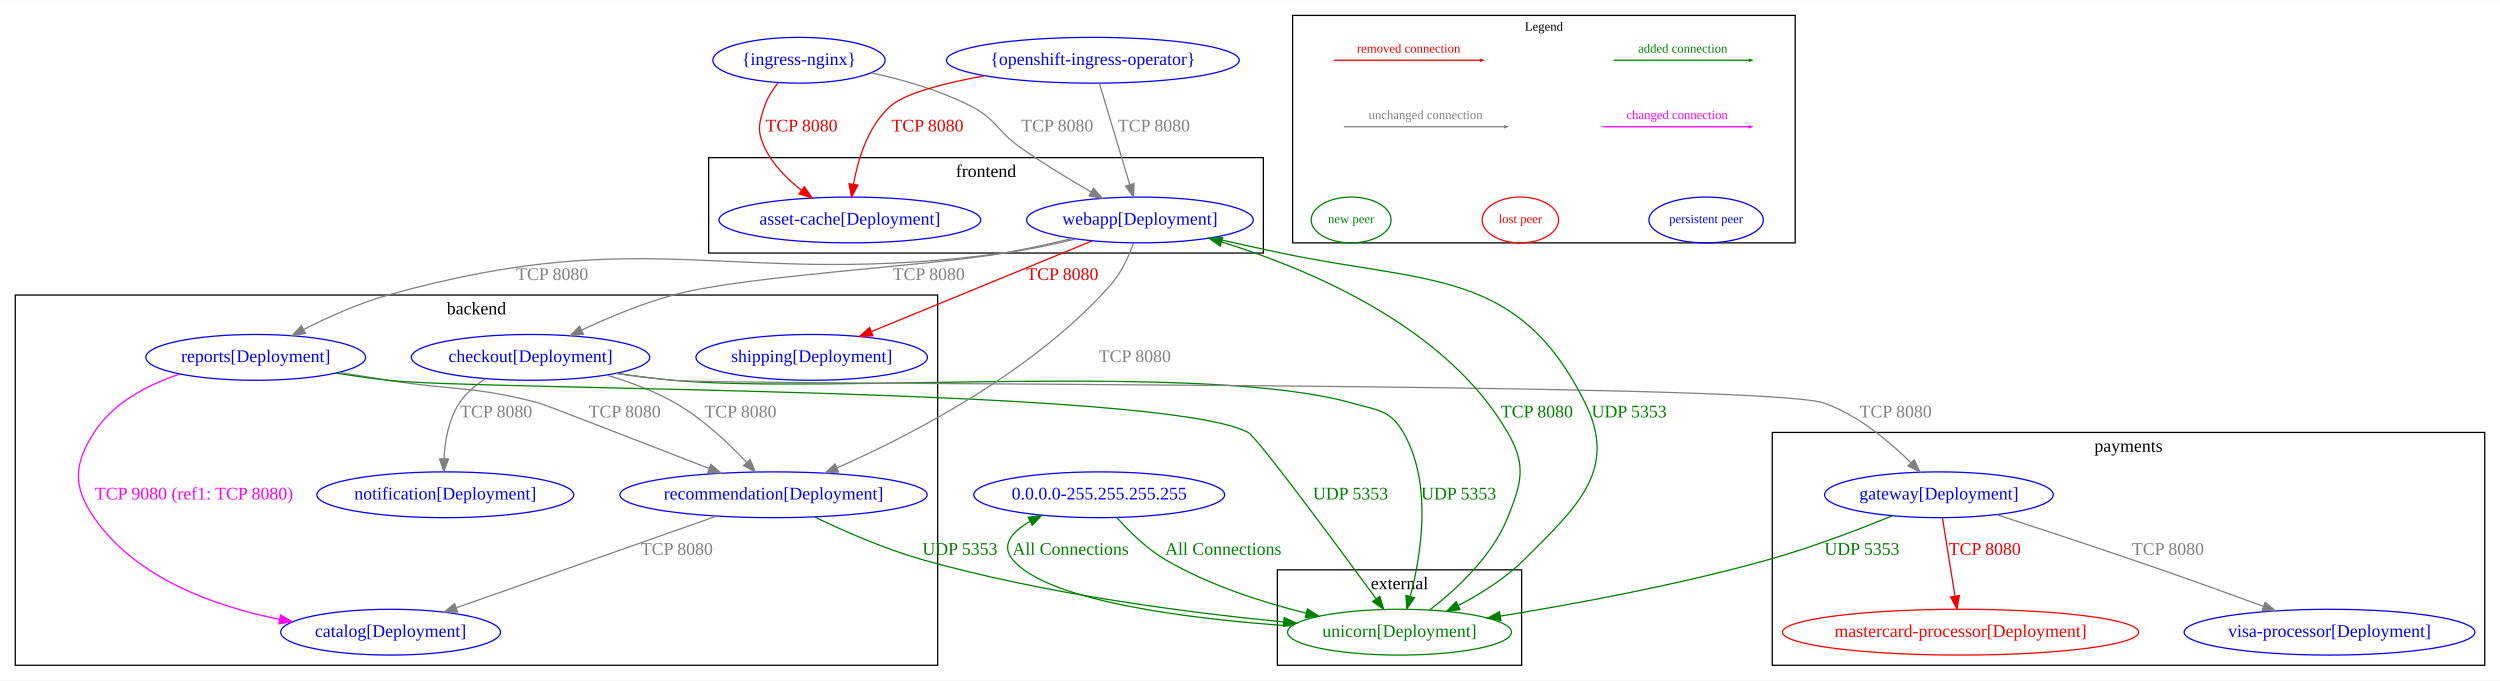
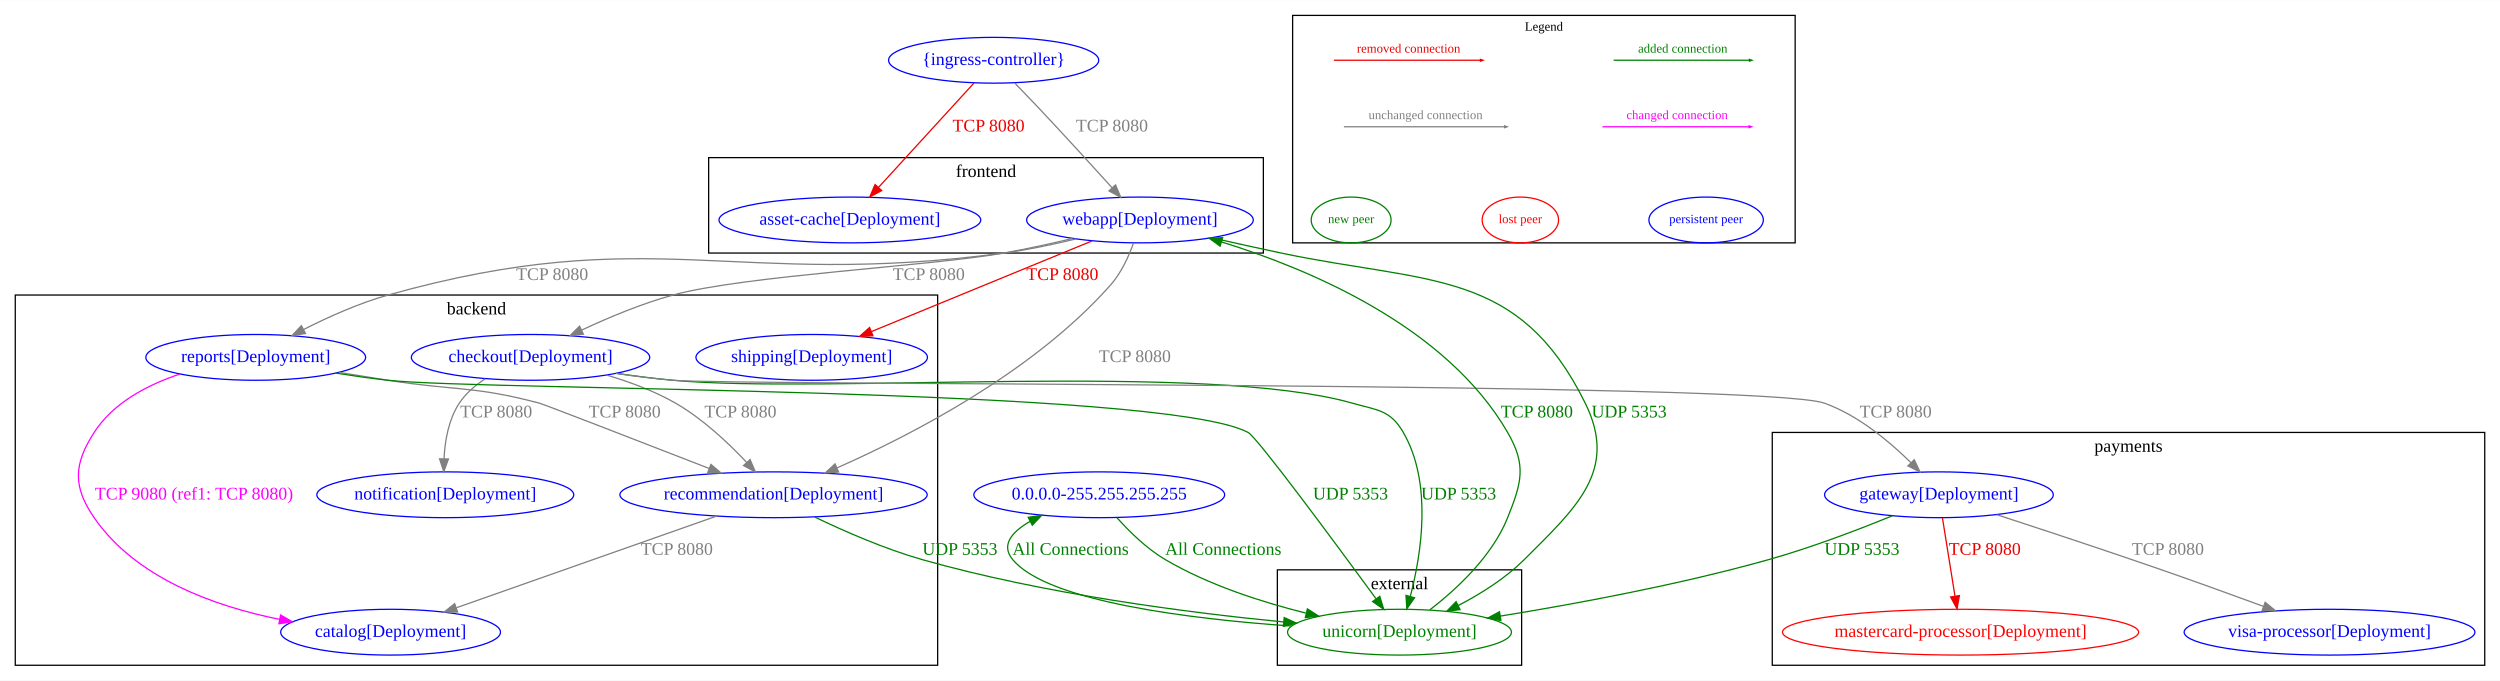
<svg xmlns="http://www.w3.org/2000/svg" width="1965pt" height="535pt" viewBox="0.00 0.00 1965.00 534.79">
  <g id="graph0" class="graph" transform="scale(1 1) rotate(0) translate(4 530.79)">
    <polygon fill="white" stroke="transparent" points="-4,4 -4,-530.79 1961,-530.79 1961,4 -4,4" />
    <g id="clust1" class="cluster">
      <polygon fill="none" stroke="black" points="8,-8 8,-299 733,-299 733,-8 8,-8" />
      <text text-anchor="middle" x="370.5" y="-283.8" font-family="Times New Roman,serif" font-size="14.00">backend</text>
    </g>
+     <g id="clust2" class="cluster">
+       <polygon fill="none" stroke="black" points="1000,-8 1000,-83 1192,-83 1192,-8 1000,-8" />
+       <text text-anchor="middle" x="1096" y="-67.8" font-family="Times New Roman,serif" font-size="14.00">external</text>
+     </g>
+     <g id="clust3" class="cluster">
+       <polygon fill="none" stroke="black" points="553,-332 553,-407 989,-407 989,-332 553,-332" />
+       <text text-anchor="middle" x="771" y="-391.8" font-family="Times New Roman,serif" font-size="14.00">frontend</text>
+     </g>
+     <g id="clust4" class="cluster">
+       <polygon fill="none" stroke="black" points="1389,-8 1389,-191 1949,-191 1949,-8 1389,-8" />
+       <text text-anchor="middle" x="1669" y="-175.8" font-family="Times New Roman,serif" font-size="14.00">payments</text>
+     </g>
    <g id="clust5" class="cluster">
      <polygon fill="none" stroke="black" points="1012,-340 1012,-518.79 1407,-518.79 1407,-340 1012,-340" />
      <text text-anchor="middle" x="1209.5" y="-506.79" font-family="Times New Roman,serif" font-size="10.00">Legend</text>
-     </g>
-     <g id="clust4" class="cluster">
-       <polygon fill="none" stroke="black" points="1389,-8 1389,-191 1949,-191 1949,-8 1389,-8" />
-       <text text-anchor="middle" x="1669" y="-175.8" font-family="Times New Roman,serif" font-size="14.00">payments</text>
-     </g>
-     <g id="clust2" class="cluster">
-       <polygon fill="none" stroke="black" points="1000,-8 1000,-83 1192,-83 1192,-8 1000,-8" />
-       <text text-anchor="middle" x="1096" y="-67.8" font-family="Times New Roman,serif" font-size="14.00">external</text>
-     </g>
-     <g id="clust3" class="cluster">
-       <polygon fill="none" stroke="black" points="553,-332 553,-407 989,-407 989,-332 553,-332" />
-       <text text-anchor="middle" x="771" y="-391.8" font-family="Times New Roman,serif" font-size="14.00">frontend</text>
    </g>
    <g id="node1" class="node">
      <ellipse fill="none" stroke="blue" cx="303" cy="-34" rx="86.38" ry="18" />
      <text text-anchor="middle" x="303" y="-30.3" font-family="Times New Roman,serif" font-size="14.00" fill="blue">catalog[Deployment]</text>
    </g>
    <g id="node2" class="node">
      <ellipse fill="none" stroke="blue" cx="413" cy="-250" rx="93.68" ry="18" />
      <text text-anchor="middle" x="413" y="-246.3" font-family="Times New Roman,serif" font-size="14.00" fill="blue">checkout[Deployment]</text>
    </g>
    <g id="node3" class="node">
      <ellipse fill="none" stroke="blue" cx="346" cy="-142" rx="100.98" ry="18" />
      <text text-anchor="middle" x="346" y="-138.3" font-family="Times New Roman,serif" font-size="14.00" fill="blue">notification[Deployment]</text>
    </g>
    <g id="edge2" class="edge">
      <path fill="none" stroke="grey" d="M377.44,-233.16C369.6,-228.1 362.11,-221.75 357,-214 348.57,-201.22 345.7,-184.38 344.99,-170.3" />
      <polygon fill="grey" stroke="grey" points="348.49,-170.13 344.81,-160.19 341.49,-170.25 348.49,-170.13" />
      <text text-anchor="middle" x="386" y="-202.8" font-family="Times New Roman,serif" font-size="14.00" fill="grey">TCP 8080</text>
    </g>
    <g id="node4" class="node">
      <ellipse fill="none" stroke="blue" cx="604" cy="-142" rx="120.78" ry="18" />
      <text text-anchor="middle" x="604" y="-138.3" font-family="Times New Roman,serif" font-size="14.00" fill="blue">recommendation[Deployment]</text>
    </g>
    <g id="edge3" class="edge">
      <path fill="none" stroke="grey" d="M472.78,-236.08C490.9,-230.75 510.39,-223.54 527,-214 548.21,-201.81 568.4,-182.83 582.78,-167.55" />
      <polygon fill="grey" stroke="grey" points="585.56,-169.69 589.74,-159.96 580.4,-164.96 585.56,-169.69" />
      <text text-anchor="middle" x="578" y="-202.8" font-family="Times New Roman,serif" font-size="14.00" fill="grey">TCP 8080</text>
    </g>
    <g id="node7" class="node">
      <ellipse fill="none" stroke="#008000" cx="1096" cy="-34" rx="87.99" ry="18" />
      <text text-anchor="middle" x="1096" y="-30.3" font-family="Times New Roman,serif" font-size="14.00" fill="#008000">unicorn[Deployment]</text>
    </g>
    <g id="edge4" class="edge">
      <path fill="none" stroke="#008000" d="M480.36,-237.47C495.04,-235.33 510.51,-233.34 525,-232 643.23,-221.07 944.82,-246.56 1059,-214 1078.72,-208.38 1088.73,-208.75 1099,-191 1122.13,-151.01 1113.11,-95.07 1104.51,-62.18" />
      <polygon fill="#008000" stroke="#008000" points="1107.83,-61.05 1101.78,-52.36 1101.09,-62.93 1107.83,-61.05" />
      <text text-anchor="middle" x="1142.5" y="-138.3" font-family="Times New Roman,serif" font-size="14.00" fill="#008000">UDP 5353</text>
    </g>
    <g id="node10" class="node">
      <ellipse fill="none" stroke="blue" cx="1520" cy="-142" rx="89.88" ry="18" />
      <text text-anchor="middle" x="1520" y="-138.3" font-family="Times New Roman,serif" font-size="14.00" fill="blue">gateway[Deployment]</text>
    </g>
    <g id="edge5" class="edge">
      <path fill="none" stroke="grey" d="M480.05,-237.36C494.81,-235.21 510.4,-233.25 525,-232 575.11,-227.72 1382.66,-230.96 1430,-214 1456.48,-204.51 1481.16,-183.86 1497.95,-167.26" />
      <polygon fill="grey" stroke="grey" points="1500.59,-169.56 1505.09,-159.97 1495.59,-164.67 1500.59,-169.56" />
      <text text-anchor="middle" x="1486" y="-202.8" font-family="Times New Roman,serif" font-size="14.00" fill="grey">TCP 8080</text>
    </g>
    <g id="edge6" class="edge">
      <path fill="none" stroke="grey" d="M559.26,-125.25C504.61,-106 412.35,-73.51 354.71,-53.21" />
      <polygon fill="grey" stroke="grey" points="355.66,-49.83 345.07,-49.81 353.34,-56.44 355.66,-49.83" />
      <text text-anchor="middle" x="528" y="-94.8" font-family="Times New Roman,serif" font-size="14.00" fill="grey">TCP 8080</text>
    </g>
    <g id="edge7" class="edge">
      <path fill="none" stroke="#008000" d="M636.47,-124.46C659.5,-113.39 691.46,-99.37 721,-91 815.86,-64.13 928.08,-49.53 1004.88,-42.04" />
      <polygon fill="#008000" stroke="#008000" points="1005.38,-45.51 1015.01,-41.08 1004.72,-38.54 1005.38,-45.51" />
      <text text-anchor="middle" x="750.5" y="-94.8" font-family="Times New Roman,serif" font-size="14.00" fill="#008000">UDP 5353</text>
    </g>
    <g id="node5" class="node">
      <ellipse fill="none" stroke="blue" cx="197" cy="-250" rx="86.38" ry="18" />
      <text text-anchor="middle" x="197" y="-246.3" font-family="Times New Roman,serif" font-size="14.00" fill="blue">reports[Deployment]</text>
    </g>
    <g id="edge8" class="edge">
      <path fill="none" stroke="magenta" d="M137.24,-236.83C111.99,-228.41 85,-214.35 70,-191 53.9,-165.95 53.11,-148.53 70,-124 102.64,-76.59 164.21,-54.42 215.86,-44.06" />
      <polygon fill="magenta" stroke="magenta" points="216.54,-47.49 225.72,-42.2 215.24,-40.61 216.54,-47.49" />
      <text text-anchor="middle" x="148.5" y="-138.3" font-family="Times New Roman,serif" font-size="14.00" fill="magenta">TCP 9080 (ref1: TCP 8080)</text>
    </g>
    <g id="edge9" class="edge">
      <path fill="none" stroke="grey" d="M262.45,-238.18C275.23,-236.1 288.53,-233.96 301,-232 353.84,-223.69 368.3,-227.71 420,-214 423.44,-213.09 500.24,-183.33 553.52,-162.63" />
      <polygon fill="grey" stroke="grey" points="554.79,-165.89 562.84,-159.01 552.25,-159.37 554.79,-165.89" />
      <text text-anchor="middle" x="487" y="-202.8" font-family="Times New Roman,serif" font-size="14.00" fill="grey">TCP 8080</text>
    </g>
    <g id="edge10" class="edge">
      <path fill="none" stroke="#008000" d="M260.1,-237.6C273.56,-235.47 287.72,-233.46 301,-232 375.8,-223.77 910.65,-226.51 977,-191 984.11,-187.19 1045.87,-103.59 1077.5,-60.38" />
      <polygon fill="#008000" stroke="#008000" points="1080.5,-62.2 1083.58,-52.06 1074.85,-58.07 1080.5,-62.2" />
      <text text-anchor="middle" x="1057.5" y="-138.3" font-family="Times New Roman,serif" font-size="14.00" fill="#008000">UDP 5353</text>
    </g>
    <g id="node6" class="node">
      <ellipse fill="none" stroke="blue" cx="634" cy="-250" rx="90.98" ry="18" />
      <text text-anchor="middle" x="634" y="-246.3" font-family="Times New Roman,serif" font-size="14.00" fill="blue">shipping[Deployment]</text>
    </g>
    <g id="node9" class="node">
      <ellipse fill="none" stroke="blue" cx="892" cy="-358" rx="89.08" ry="18" />
      <text text-anchor="middle" x="892" y="-354.3" font-family="Times New Roman,serif" font-size="14.00" fill="blue">webapp[Deployment]</text>
    </g>
    <g id="edge12" class="edge">
      <path fill="none" stroke="#008000" d="M1119.9,-51.58C1140.49,-67.45 1168.76,-93.46 1181,-124 1192.08,-151.64 1195.92,-165.23 1181,-191 1132.93,-274.05 1025.85,-319.16 956.4,-340.64" />
      <polygon fill="#008000" stroke="#008000" points="955,-337.4 946.43,-343.64 957.02,-344.11 955,-337.4" />
      <text text-anchor="middle" x="1204" y="-202.8" font-family="Times New Roman,serif" font-size="14.00" fill="#008000">TCP 8080</text>
    </g>
    <g id="node13" class="node">
      <ellipse fill="none" stroke="blue" cx="860" cy="-142" rx="98.58" ry="18" />
      <text text-anchor="middle" x="860" y="-138.3" font-family="Times New Roman,serif" font-size="14.00" fill="blue">0.0.0.0-255.255.255.255</text>
    </g>
    <g id="edge11" class="edge">
      <path fill="none" stroke="#008000" d="M1011.4,-38.8C931.35,-44.38 819.47,-58.01 792,-91 782.36,-102.58 791.43,-112.92 805.74,-121.15" />
      <polygon fill="#008000" stroke="#008000" points="804.18,-124.29 814.67,-125.75 807.38,-118.06 804.18,-124.29" />
      <text text-anchor="middle" x="837.5" y="-94.8" font-family="Times New Roman,serif" font-size="14.00" fill="#008000">All Connections</text>
    </g>
    <g id="node8" class="node">
      <ellipse fill="none" stroke="blue" cx="664" cy="-358" rx="102.88" ry="18" />
      <text text-anchor="middle" x="664" y="-354.3" font-family="Times New Roman,serif" font-size="14.00" fill="blue">asset-cache[Deployment]</text>
    </g>
    <g id="edge13" class="edge">
      <path fill="none" stroke="grey" d="M839.17,-343.48C821.97,-339.39 802.75,-335.16 785,-332 727.66,-321.79 581.19,-314.33 525,-299 500.4,-292.29 474.13,-281.26 453.23,-271.46" />
      <polygon fill="grey" stroke="grey" points="454.55,-268.21 444.02,-267.06 451.54,-274.53 454.55,-268.21" />
      <text text-anchor="middle" x="726" y="-310.8" font-family="Times New Roman,serif" font-size="14.00" fill="grey">TCP 8080</text>
    </g>
    <g id="edge14" class="edge">
      <path fill="none" stroke="grey" d="M886.92,-339.82C883.21,-329.45 877.35,-316.45 869,-307 808.41,-238.46 712.25,-188.91 653.94,-163.17" />
      <polygon fill="grey" stroke="grey" points="655.14,-159.87 644.57,-159.1 652.34,-166.29 655.14,-159.87" />
      <text text-anchor="middle" x="888" y="-246.3" font-family="Times New Roman,serif" font-size="14.00" fill="grey">TCP 8080</text>
    </g>
    <g id="edge15" class="edge">
      <path fill="none" stroke="grey" d="M841.75,-343.14C823.96,-338.8 803.72,-334.49 785,-332 571.28,-303.53 508.62,-357.17 301,-299 278.13,-292.59 253.96,-281.71 234.68,-271.93" />
      <polygon fill="grey" stroke="grey" points="236.12,-268.74 225.63,-267.24 232.9,-274.95 236.12,-268.74" />
      <text text-anchor="middle" x="430" y="-310.8" font-family="Times New Roman,serif" font-size="14.00" fill="grey">TCP 8080</text>
    </g>
    <g id="edge16" class="edge">
      <path fill="none" stroke="#ee0000" d="M854.48,-341.59C808.53,-322.71 730.67,-290.72 680.83,-270.24" />
      <polygon fill="#ee0000" stroke="#ee0000" points="682.14,-266.99 671.56,-266.43 679.48,-273.47 682.14,-266.99" />
      <text text-anchor="middle" x="831" y="-310.8" font-family="Times New Roman,serif" font-size="14.00" fill="#ee0000">TCP 8080</text>
    </g>
    <g id="edge17" class="edge">
      <path fill="none" stroke="#008000" d="M948.4,-343.98C965.88,-340.03 985.22,-335.75 1003,-332 1118.92,-307.59 1189.55,-320.22 1242,-214 1267.98,-161.38 1235.56,-132.43 1194,-91 1179.23,-76.27 1159.8,-64.11 1142.13,-54.93" />
      <polygon fill="#008000" stroke="#008000" points="1143.6,-51.75 1133.09,-50.4 1140.47,-58.01 1143.6,-51.75" />
      <text text-anchor="middle" x="1276.5" y="-202.8" font-family="Times New Roman,serif" font-size="14.00" fill="#008000">UDP 5353</text>
    </g>
    <g id="edge18" class="edge">
      <path fill="none" stroke="#008000" d="M1483.58,-125.53C1456.93,-114.68 1419.71,-100.47 1386,-91 1315.77,-71.26 1234.03,-56.17 1175.27,-46.65" />
      <polygon fill="#008000" stroke="#008000" points="1175.74,-43.18 1165.31,-45.06 1174.63,-50.09 1175.74,-43.18" />
      <text text-anchor="middle" x="1459.5" y="-94.8" font-family="Times New Roman,serif" font-size="14.00" fill="#008000">UDP 5353</text>
    </g>
    <g id="node11" class="node">
      <ellipse fill="none" stroke="red" cx="1537" cy="-34" rx="139.98" ry="18" />
      <text text-anchor="middle" x="1537" y="-30.3" font-family="Times New Roman,serif" font-size="14.00" fill="red">mastercard-processor[Deployment]</text>
    </g>
    <g id="edge19" class="edge">
      <path fill="none" stroke="#ee0000" d="M1522.73,-123.97C1525.39,-107.38 1529.48,-81.88 1532.6,-62.43" />
      <polygon fill="#ee0000" stroke="#ee0000" points="1536.09,-62.77 1534.22,-52.34 1529.18,-61.66 1536.09,-62.77" />
      <text text-anchor="middle" x="1556" y="-94.8" font-family="Times New Roman,serif" font-size="14.00" fill="#ee0000">TCP 8080</text>
    </g>
    <g id="node12" class="node">
      <ellipse fill="none" stroke="blue" cx="1827" cy="-34" rx="114.28" ry="18" />
      <text text-anchor="middle" x="1827" y="-30.3" font-family="Times New Roman,serif" font-size="14.00" fill="blue">visa-processor[Deployment]</text>
    </g>
    <g id="edge20" class="edge">
      <path fill="none" stroke="grey" d="M1565.44,-126.33C1600.84,-114.82 1651.16,-98.23 1695,-83 1721.54,-73.78 1750.92,-63.14 1775.22,-54.22" />
      <polygon fill="grey" stroke="grey" points="1776.43,-57.5 1784.61,-50.77 1774.01,-50.93 1776.43,-57.5" />
      <text text-anchor="middle" x="1700" y="-94.8" font-family="Times New Roman,serif" font-size="14.00" fill="grey">TCP 8080</text>
    </g>
    <g id="edge1" class="edge">
      <path fill="none" stroke="#008000" d="M873.88,-124.02C883.55,-113.19 897.31,-99.62 912,-91 945.81,-71.16 987.31,-57.74 1022.34,-49.02" />
      <polygon fill="#008000" stroke="#008000" points="1023.6,-52.32 1032.51,-46.58 1021.97,-45.51 1023.6,-52.32" />
      <text text-anchor="middle" x="957.5" y="-94.8" font-family="Times New Roman,serif" font-size="14.00" fill="#008000">All Connections</text>
    </g>
    <g id="node14" class="node">
-       <ellipse fill="none" stroke="blue" cx="624" cy="-483.53" rx="67.69" ry="18" />
-       <text text-anchor="middle" x="624" y="-479.83" font-family="Times New Roman,serif" font-size="14.00" fill="blue">{ingress-nginx}</text>
+       <ellipse fill="none" stroke="blue" cx="777" cy="-483.53" rx="82.59" ry="18" />
+       <text text-anchor="middle" x="777" y="-479.83" font-family="Times New Roman,serif" font-size="14.00" fill="blue">{ingress-controller}</text>
    </g>
    <g id="edge21" class="edge">
-       <path fill="none" stroke="#ee0000" d="M607.48,-465.71C603.23,-460.33 599.23,-454.06 597,-447.53 592.34,-433.84 590.88,-428.1 597,-415 603.25,-401.63 614.44,-390.33 625.9,-381.46" />
-       <polygon fill="#ee0000" stroke="#ee0000" points="628.18,-384.13 634.24,-375.43 624.08,-378.46 628.18,-384.13" />
-       <text text-anchor="middle" x="626" y="-427.56" font-family="Times New Roman,serif" font-size="14.00" fill="#ee0000">TCP 8080</text>
+       <path fill="none" stroke="#ee0000" d="M761.52,-465.61C742.11,-444.38 708.67,-407.83 686.44,-383.53" />
+       <polygon fill="#ee0000" stroke="#ee0000" points="688.98,-381.13 679.65,-376.11 683.82,-385.85 688.98,-381.13" />
+       <text text-anchor="middle" x="773" y="-427.56" font-family="Times New Roman,serif" font-size="14.00" fill="#ee0000">TCP 8080</text>
    </g>
    <g id="edge22" class="edge">
-       <path fill="none" stroke="grey" d="M680.86,-473.59C705.76,-468.24 734.77,-459.97 759,-447.53 779.08,-437.22 779.58,-428.04 798,-415 815.69,-402.47 836.29,-389.99 853.68,-379.99" />
-       <polygon fill="grey" stroke="grey" points="855.49,-382.99 862.46,-375.01 852.03,-376.91 855.49,-382.99" />
-       <text text-anchor="middle" x="827" y="-427.56" font-family="Times New Roman,serif" font-size="14.00" fill="grey">TCP 8080</text>
-     </g>
-     <g id="node15" class="node">
-       <ellipse fill="none" stroke="blue" cx="855" cy="-483.53" rx="115.08" ry="18" />
-       <text text-anchor="middle" x="855" y="-479.83" font-family="Times New Roman,serif" font-size="14.00" fill="blue">{openshift-ingress-operator}</text>
+       <path fill="none" stroke="grey" d="M793.7,-465.54C799.25,-459.85 805.42,-453.44 811,-447.53 831.2,-426.1 853.79,-401.35 869.97,-383.47" />
+       <polygon fill="grey" stroke="grey" points="872.81,-385.55 876.92,-375.78 867.62,-380.85 872.81,-385.55" />
+       <text text-anchor="middle" x="870" y="-427.56" font-family="Times New Roman,serif" font-size="14.00" fill="grey">TCP 8080</text>
    </g>
    <g id="edge23" class="edge">
-       <path fill="none" stroke="#ee0000" d="M769.81,-471.29C738.4,-465.61 707.63,-457.73 696,-447.53 678.3,-431.99 670.39,-405.9 666.85,-386.05" />
-       <polygon fill="#ee0000" stroke="#ee0000" points="670.3,-385.42 665.34,-376.06 663.37,-386.47 670.3,-385.42" />
-       <text text-anchor="middle" x="725" y="-427.56" font-family="Times New Roman,serif" font-size="14.00" fill="#ee0000">TCP 8080</text>
-     </g>
-     <g id="edge24" class="edge">
-       <path fill="none" stroke="grey" d="M860.14,-465.35C866.33,-444.7 876.78,-409.81 884.02,-385.65" />
-       <polygon fill="grey" stroke="grey" points="887.38,-386.61 886.9,-376.03 880.68,-384.61 887.38,-386.61" />
-       <text text-anchor="middle" x="903" y="-427.56" font-family="Times New Roman,serif" font-size="14.00" fill="grey">TCP 8080</text>
-     </g>
-     <g id="edge25" class="edge">
      <path fill="none" stroke="#008000" d="M1264.29,-483.53C1290.65,-483.53 1342.53,-483.53 1370.7,-483.53" />
      <polygon fill="#008000" stroke="#008000" points="1371.02,-484.23 1373.02,-483.53 1371.02,-482.83 1371.02,-484.23" />
      <text text-anchor="middle" x="1318.65" y="-489.53" font-family="Times New Roman,serif" font-size="10.00" fill="#008000">added connection</text>
    </g>
-     <g id="edge26" class="edge">
+     <g id="edge24" class="edge">
      <path fill="none" stroke="#ee0000" d="M1044.45,-483.53C1072.51,-483.53 1129.53,-483.53 1159.53,-483.53" />
      <polygon fill="#ee0000" stroke="#ee0000" points="1159.65,-484.23 1161.65,-483.53 1159.65,-482.83 1159.65,-484.23" />
      <text text-anchor="middle" x="1103.15" y="-489.53" font-family="Times New Roman,serif" font-size="10.00" fill="#ee0000">removed connection</text>
    </g>
-     <g id="edge27" class="edge">
+     <g id="edge25" class="edge">
      <path fill="none" stroke="magenta" d="M1255.51,-431.26C1283.93,-431.26 1341.79,-431.26 1370.72,-431.26" />
      <polygon fill="magenta" stroke="magenta" points="1370.75,-431.96 1372.75,-431.26 1370.75,-430.56 1370.75,-431.96" />
      <text text-anchor="middle" x="1314.21" y="-437.26" font-family="Times New Roman,serif" font-size="10.00" fill="magenta">changed connection</text>
    </g>
-     <g id="edge28" class="edge">
+     <g id="edge26" class="edge">
      <path fill="none" stroke="grey" d="M1052.32,-431.26C1082.46,-431.26 1146.64,-431.26 1178.4,-431.26" />
      <polygon fill="grey" stroke="grey" points="1178.63,-431.96 1180.63,-431.26 1178.63,-430.56 1178.63,-431.96" />
      <text text-anchor="middle" x="1116.5" y="-437.26" font-family="Times New Roman,serif" font-size="10.00" fill="grey">unchanged connection</text>
    </g>
-     <g id="node24" class="node">
+     <g id="node23" class="node">
      <ellipse fill="none" stroke="#008000" cx="1058" cy="-358" rx="31.4" ry="18" />
      <text text-anchor="middle" x="1058" y="-355.5" font-family="Times New Roman,serif" font-size="10.00" fill="#008000">new peer</text>
    </g>
-     <g id="node25" class="node">
+     <g id="node24" class="node">
      <ellipse fill="none" stroke="red" cx="1191" cy="-358" rx="30.04" ry="18" />
      <text text-anchor="middle" x="1191" y="-355.5" font-family="Times New Roman,serif" font-size="10.00" fill="red">lost peer</text>
    </g>
-     <g id="node26" class="node">
+     <g id="node25" class="node">
      <ellipse fill="none" stroke="blue" cx="1337" cy="-358" rx="44.98" ry="18" />
      <text text-anchor="middle" x="1337" y="-355.5" font-family="Times New Roman,serif" font-size="10.00" fill="blue">persistent peer</text>
    </g>
  </g>
</svg>
